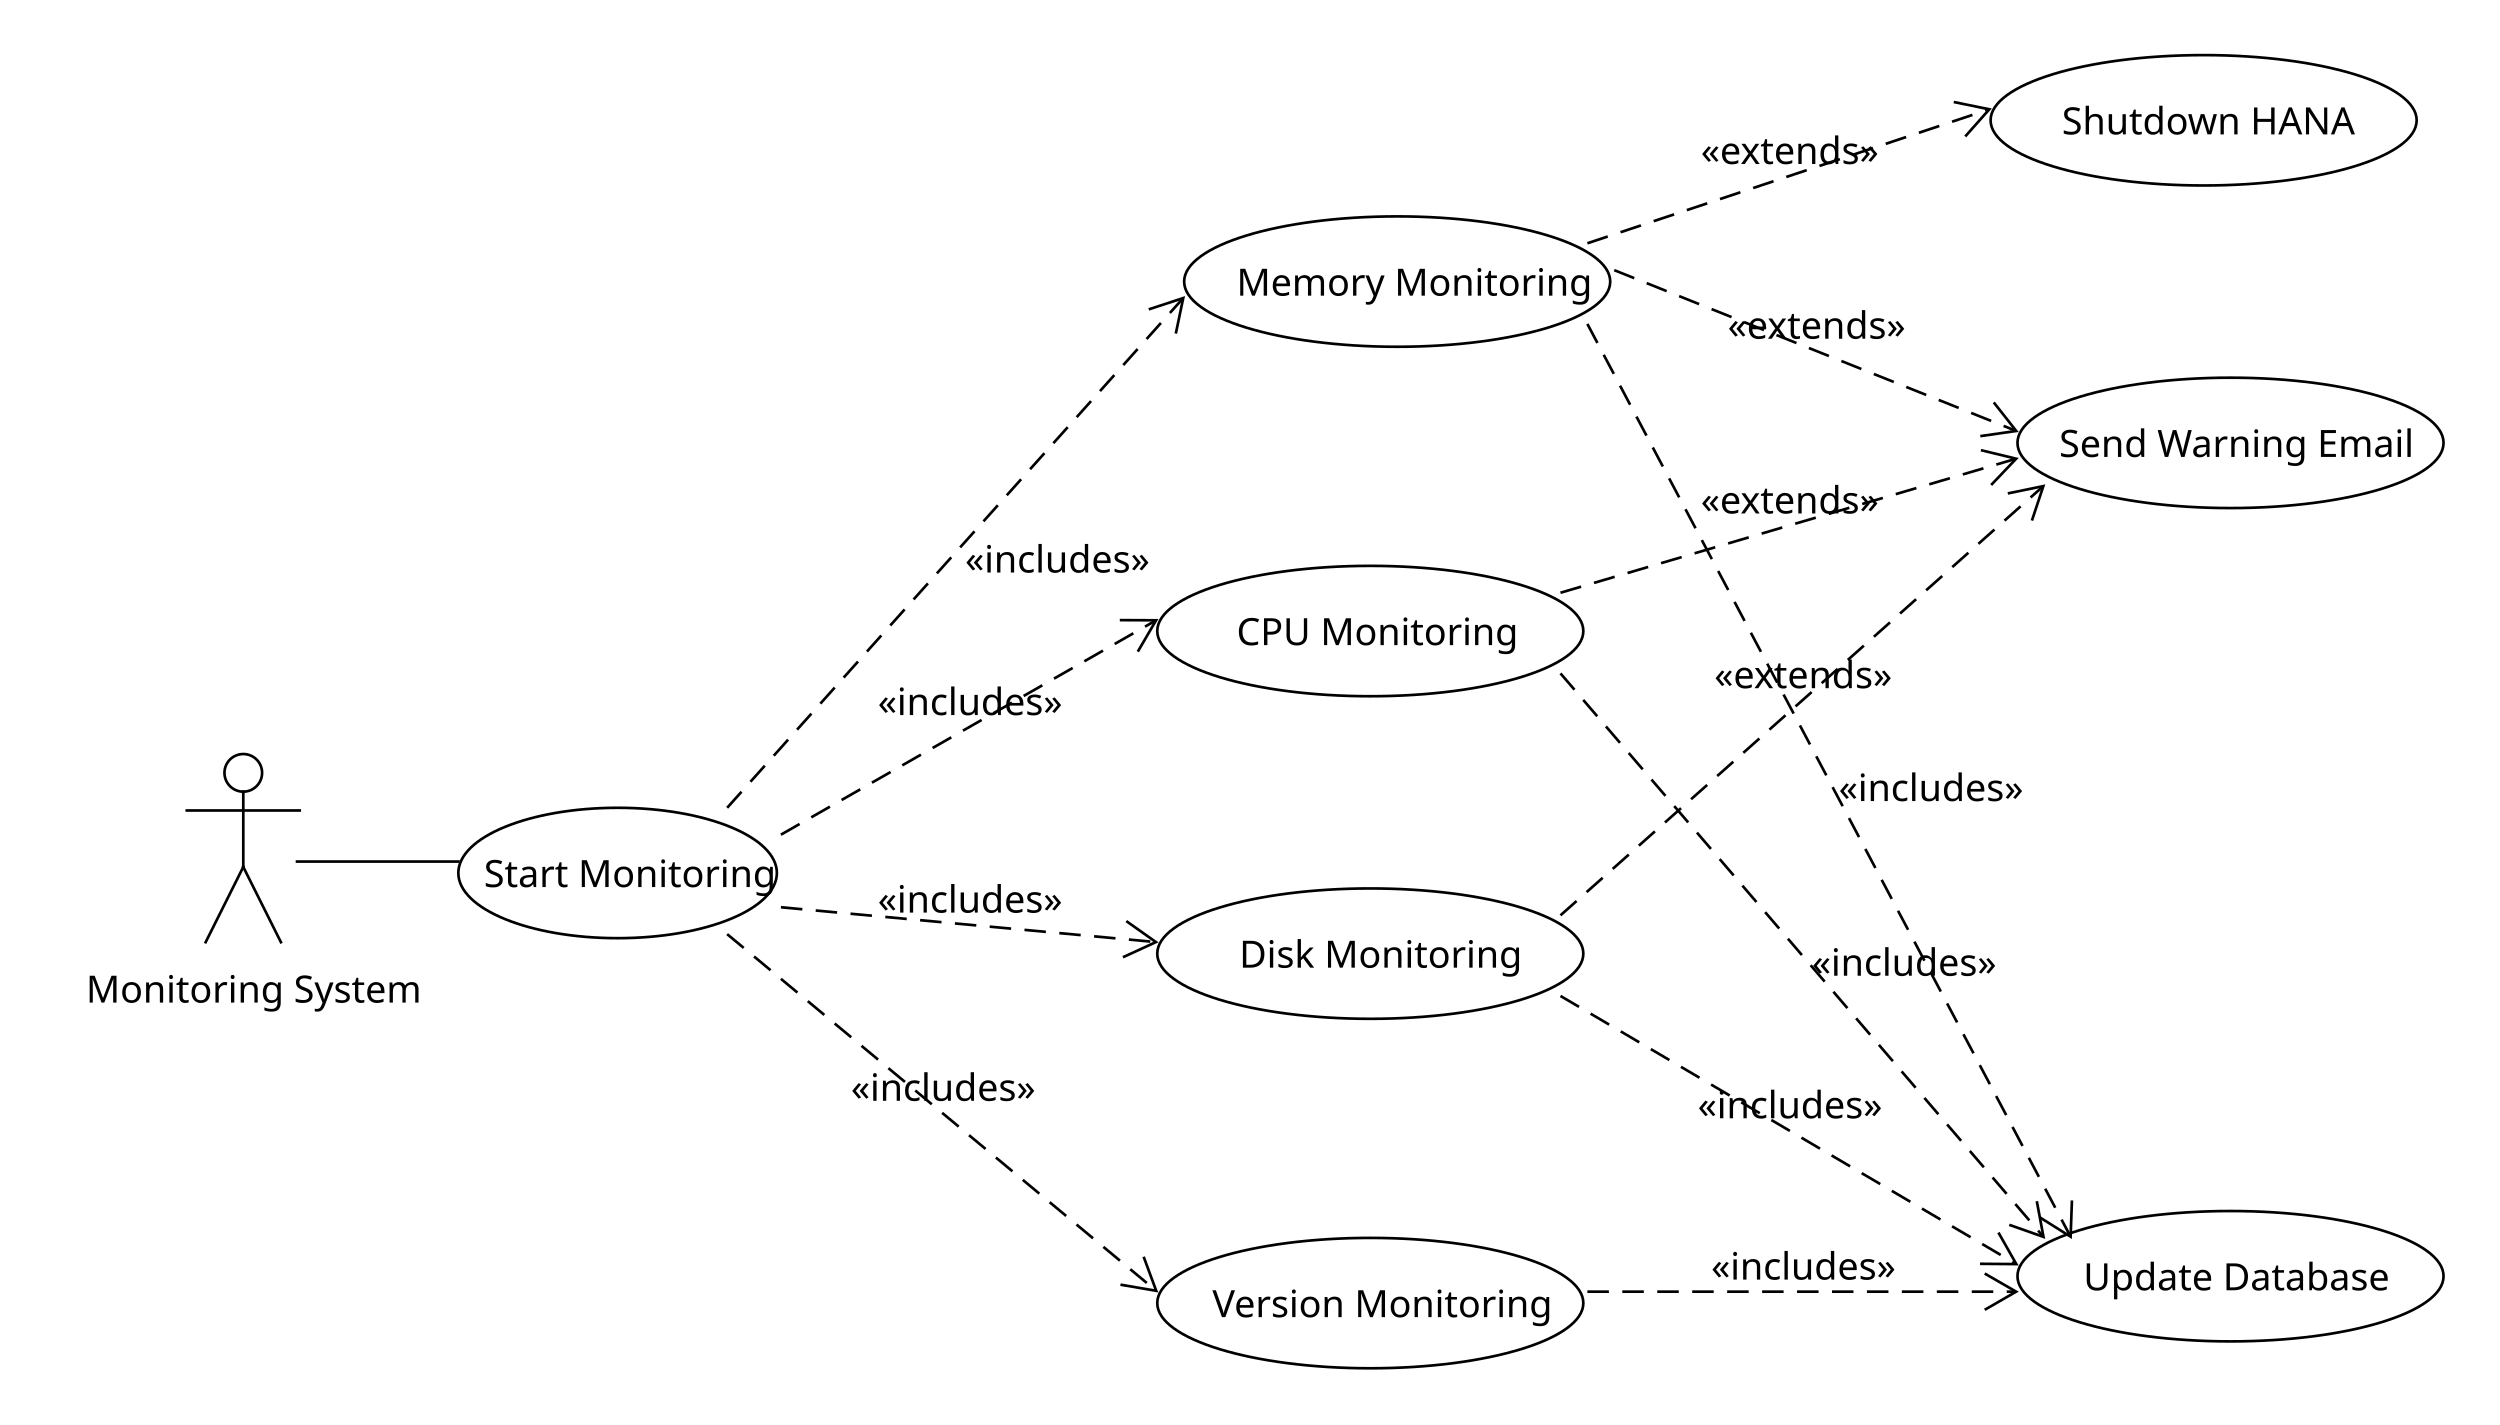
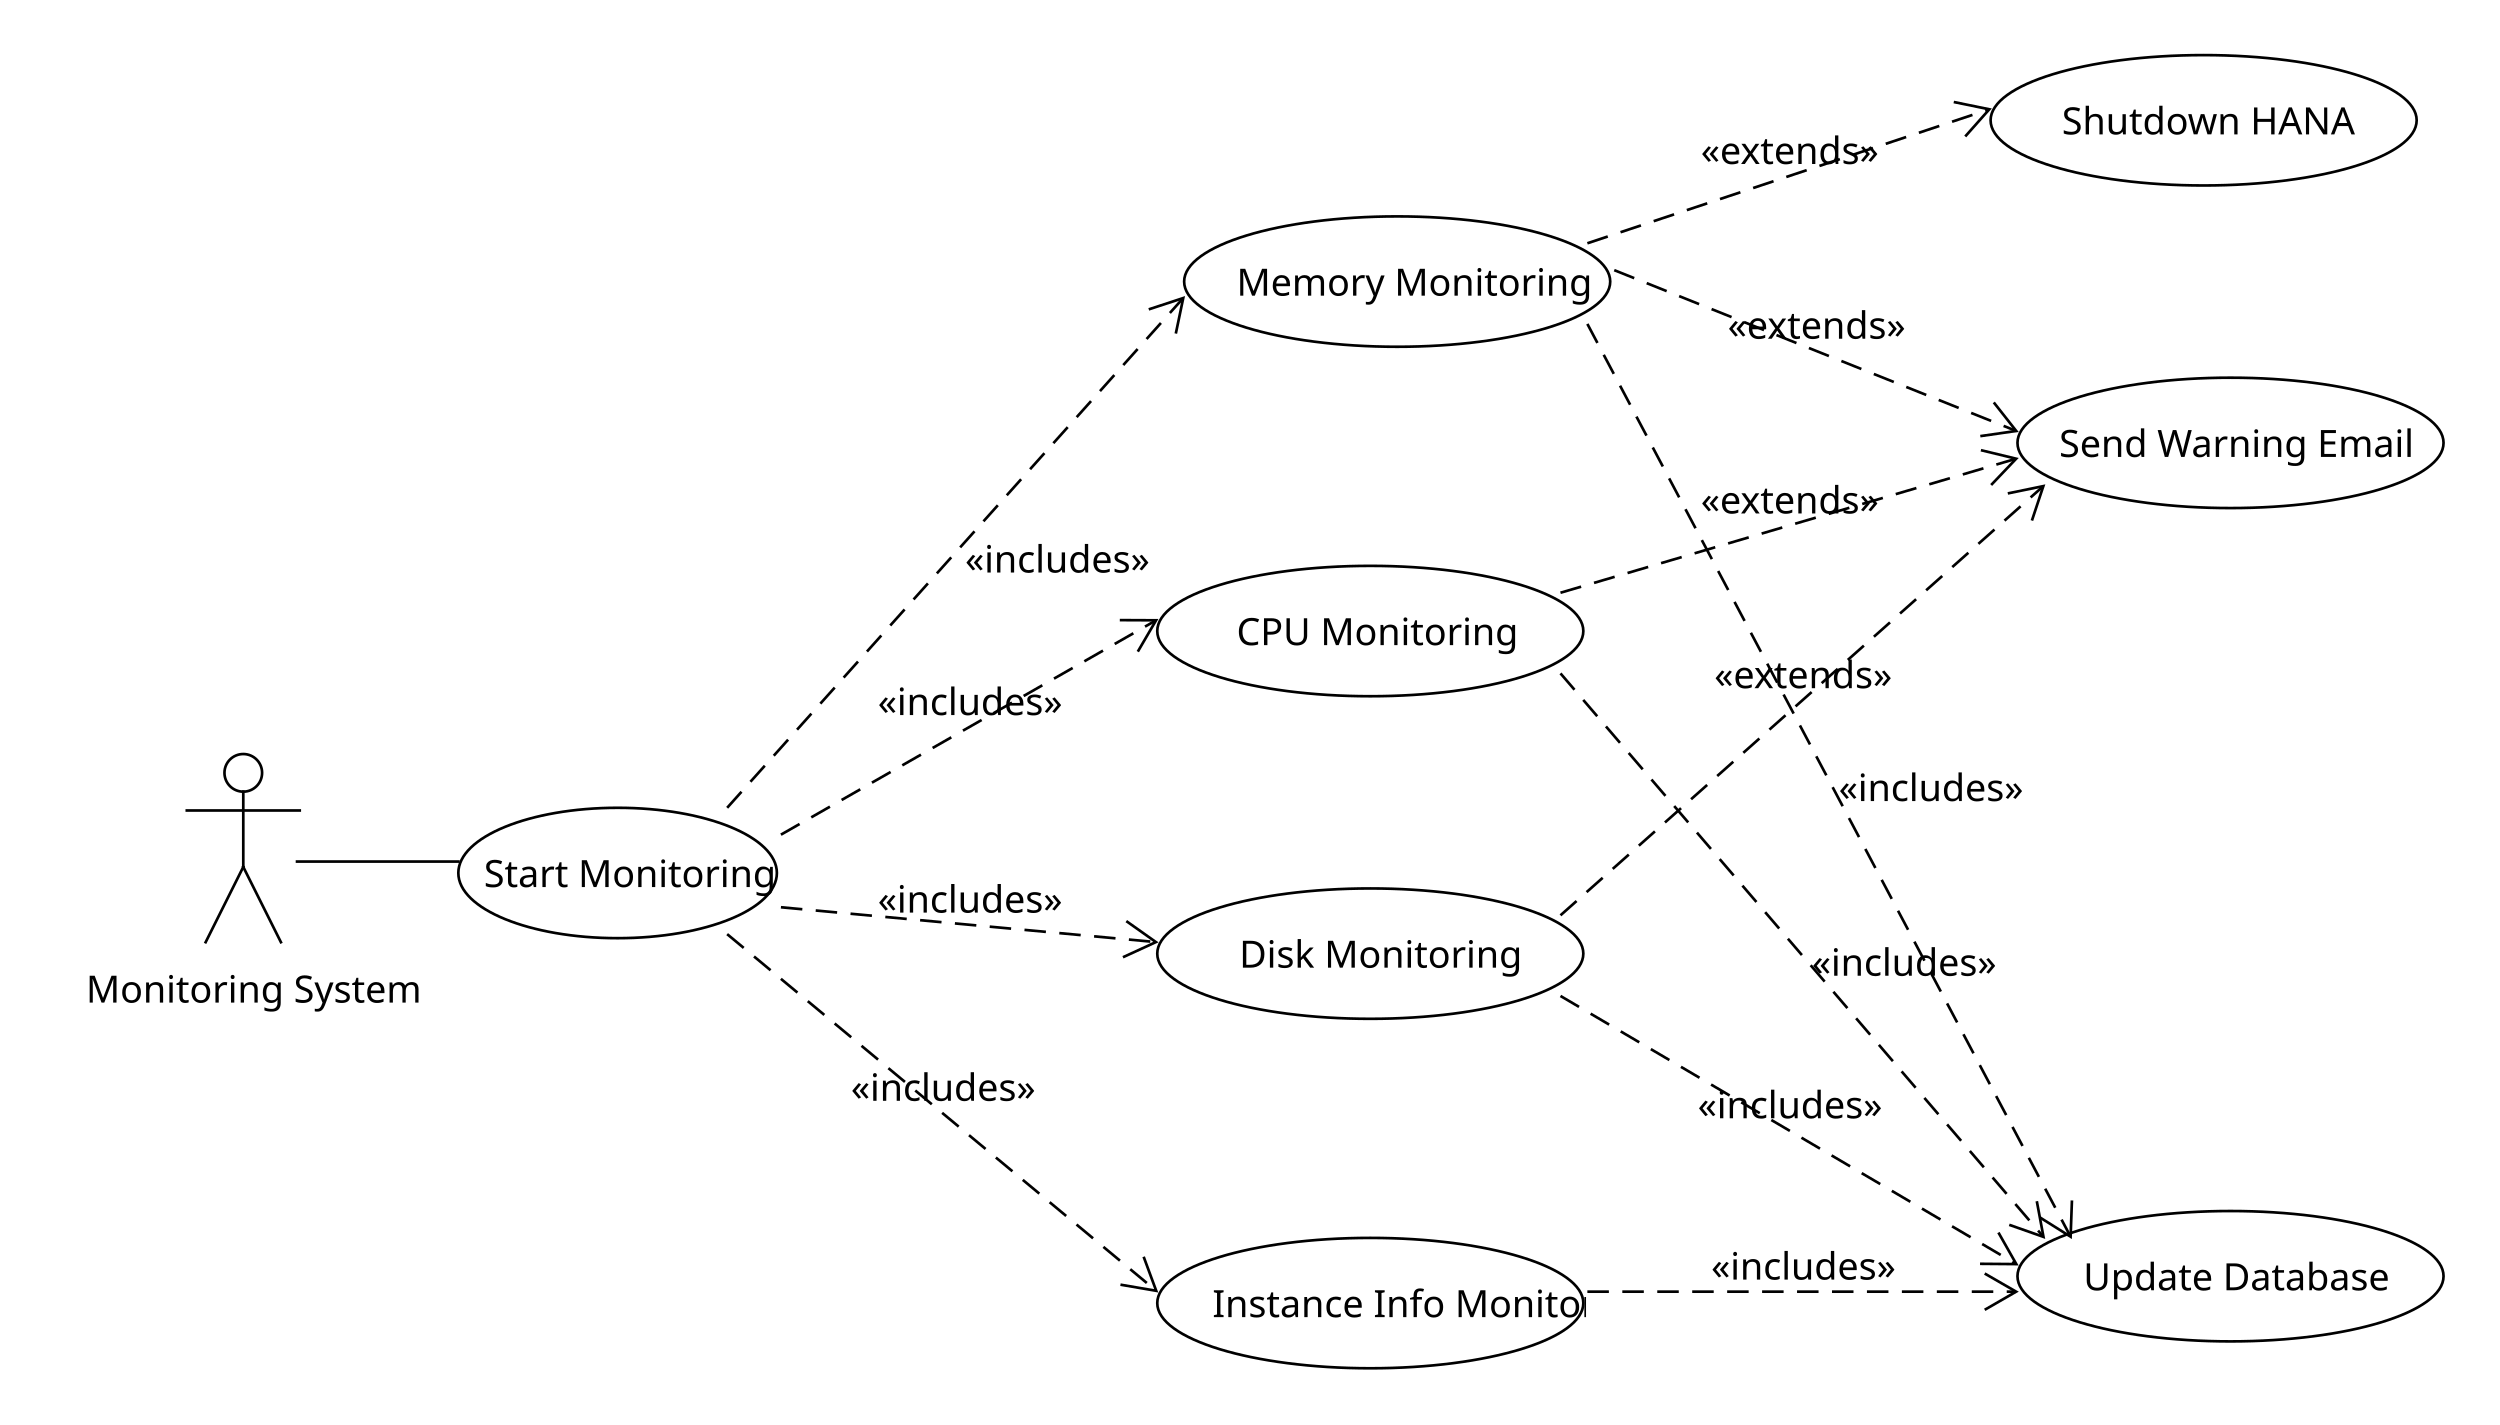
<svg xmlns="http://www.w3.org/2000/svg" fill-opacity="1" color-rendering="auto" color-interpolation="auto" text-rendering="auto" stroke="black" stroke-linecap="square" width="930" stroke-miterlimit="10" shape-rendering="auto" stroke-opacity="1" fill="black" stroke-dasharray="none" font-weight="normal" stroke-width="1" viewBox="140 100 930 530" height="530" font-family="'Dialog'" font-style="normal" stroke-linejoin="miter" font-size="12px" stroke-dashoffset="0" image-rendering="auto">
  <defs id="genericDefs" />
  <g>
    <defs id="defs1">
      <clipPath clipPathUnits="userSpaceOnUse" id="clipPath1">
        <path d="M0 0 L2147483647 0 L2147483647 2147483647 L0 2147483647 L0 0 Z" />
      </clipPath>
      <clipPath clipPathUnits="userSpaceOnUse" id="clipPath2">
        <path d="M0 0 L0 50 L160 50 L160 0 Z" />
      </clipPath>
      <clipPath clipPathUnits="userSpaceOnUse" id="clipPath3">
        <path d="M0 0 L0 50 L120 50 L120 0 Z" />
      </clipPath>
      <clipPath clipPathUnits="userSpaceOnUse" id="clipPath4">
        <path d="M0 0 L0 110 L140 110 L140 0 Z" />
      </clipPath>
      <clipPath clipPathUnits="userSpaceOnUse" id="clipPath5">
        <path d="M0 0 L0 80 L180 80 L180 0 Z" />
      </clipPath>
      <clipPath clipPathUnits="userSpaceOnUse" id="clipPath6">
        <path d="M0 0 L0 190 L210 190 L210 0 Z" />
      </clipPath>
      <clipPath clipPathUnits="userSpaceOnUse" id="clipPath7">
        <path d="M0 0 L0 80 L200 80 L200 0 Z" />
      </clipPath>
      <clipPath clipPathUnits="userSpaceOnUse" id="clipPath8">
        <path d="M0 0 L0 90 L180 90 L180 0 Z" />
      </clipPath>
      <clipPath clipPathUnits="userSpaceOnUse" id="clipPath9">
        <path d="M0 0 L0 40 L190 40 L190 0 Z" />
      </clipPath>
      <clipPath clipPathUnits="userSpaceOnUse" id="clipPath10">
        <path d="M0 0 L0 130 L200 130 L200 0 Z" />
      </clipPath>
      <clipPath clipPathUnits="userSpaceOnUse" id="clipPath11">
        <path d="M0 0 L0 240 L210 240 L210 0 Z" />
      </clipPath>
      <clipPath clipPathUnits="userSpaceOnUse" id="clipPath12">
        <path d="M0 0 L0 370 L210 370 L210 0 Z" />
      </clipPath>
      <clipPath clipPathUnits="userSpaceOnUse" id="clipPath13">
        <path d="M0 0 L0 170 L190 170 L190 0 Z" />
      </clipPath>
      <clipPath clipPathUnits="userSpaceOnUse" id="clipPath14">
        <path d="M0 0 L0 50 L170 50 L170 0 Z" />
      </clipPath>
      <clipPath clipPathUnits="userSpaceOnUse" id="clipPath15">
        <path d="M0 0 L0 110 L170 110 L170 0 Z" />
      </clipPath>
      <clipPath clipPathUnits="userSpaceOnUse" id="clipPath16">
        <path d="M0 0 L0 220 L200 220 L200 0 Z" />
      </clipPath>
      <clipPath clipPathUnits="userSpaceOnUse" id="clipPath17">
        <path d="M0 0 L0 40 L90 40 L90 0 Z" />
      </clipPath>
    </defs>
    <g fill="rgb(255,255,255)" fill-opacity="0" transform="translate(880,120)" stroke-opacity="0" stroke="rgb(255,255,255)">
      <ellipse rx="79.25" ry="24.25" clip-path="url(#clipPath2)" cx="79.75" cy="24.75" stroke="none" />
    </g>
    <g transform="translate(880,120)">
      <ellipse rx="79.25" fill="none" ry="24.25" clip-path="url(#clipPath2)" cx="79.75" cy="24.75" />
      <text x="27" font-size="14px" y="29.984" clip-path="url(#clipPath2)" font-family="sans-serif" stroke="none" xml:space="preserve">Shutdown HANA</text>
    </g>
    <g fill="rgb(255,255,255)" fill-opacity="0" transform="translate(890,240)" stroke-opacity="0" stroke="rgb(255,255,255)">
      <ellipse rx="79.25" ry="24.25" clip-path="url(#clipPath2)" cx="79.75" cy="24.75" stroke="none" />
    </g>
    <g transform="translate(890,240)">
      <ellipse rx="79.25" fill="none" ry="24.25" clip-path="url(#clipPath2)" cx="79.75" cy="24.75" />
      <text x="16" font-size="14px" y="29.984" clip-path="url(#clipPath2)" font-family="sans-serif" stroke="none" xml:space="preserve">Send Warning Email</text>
    </g>
    <g fill="rgb(255,255,255)" fill-opacity="0" transform="translate(890,550)" stroke-opacity="0" stroke="rgb(255,255,255)">
      <ellipse rx="79.25" ry="24.25" clip-path="url(#clipPath2)" cx="79.75" cy="24.75" stroke="none" />
    </g>
    <g transform="translate(890,550)">
      <ellipse rx="79.25" fill="none" ry="24.25" clip-path="url(#clipPath2)" cx="79.75" cy="24.75" />
      <text x="25" font-size="14px" y="29.984" clip-path="url(#clipPath2)" font-family="sans-serif" stroke="none" xml:space="preserve">Update Database</text>
    </g>
    <g fill="rgb(255,255,255)" fill-opacity="0" transform="translate(570,560)" stroke-opacity="0" stroke="rgb(255,255,255)">
      <ellipse rx="79.25" ry="24.25" clip-path="url(#clipPath2)" cx="79.75" cy="24.75" stroke="none" />
    </g>
    <g transform="translate(570,560)">
      <ellipse rx="79.25" fill="none" ry="24.25" clip-path="url(#clipPath2)" cx="79.75" cy="24.75" />
-       <text x="21" font-size="14px" y="29.984" clip-path="url(#clipPath2)" font-family="sans-serif" stroke="none" xml:space="preserve">Version Monitoring</text>
+       <text x="21" font-size="14px" y="29.984" clip-path="url(#clipPath2)" font-family="sans-serif" stroke="none" xml:space="preserve">Instance Info Monitoring</text>
    </g>
    <g fill="rgb(255,255,255)" fill-opacity="0" transform="translate(570,430)" stroke-opacity="0" stroke="rgb(255,255,255)">
      <ellipse rx="79.25" ry="24.25" clip-path="url(#clipPath2)" cx="79.75" cy="24.75" stroke="none" />
    </g>
    <g transform="translate(570,430)">
      <ellipse rx="79.25" fill="none" ry="24.25" clip-path="url(#clipPath2)" cx="79.75" cy="24.75" />
      <text x="31" font-size="14px" y="29.984" clip-path="url(#clipPath2)" font-family="sans-serif" stroke="none" xml:space="preserve">Disk Monitoring</text>
    </g>
    <g fill="rgb(255,255,255)" fill-opacity="0" transform="translate(570,310)" stroke-opacity="0" stroke="rgb(255,255,255)">
      <ellipse rx="79.25" ry="24.25" clip-path="url(#clipPath2)" cx="79.75" cy="24.75" stroke="none" />
    </g>
    <g transform="translate(570,310)">
      <ellipse rx="79.25" fill="none" ry="24.25" clip-path="url(#clipPath2)" cx="79.75" cy="24.75" />
      <text x="30" font-size="14px" y="29.984" clip-path="url(#clipPath2)" font-family="sans-serif" stroke="none" xml:space="preserve">CPU Monitoring</text>
    </g>
    <g fill="rgb(255,255,255)" fill-opacity="0" transform="translate(580,180)" stroke-opacity="0" stroke="rgb(255,255,255)">
      <ellipse rx="79.25" ry="24.25" clip-path="url(#clipPath2)" cx="79.75" cy="24.75" stroke="none" />
    </g>
    <g transform="translate(580,180)">
      <ellipse rx="79.25" fill="none" ry="24.25" clip-path="url(#clipPath2)" cx="79.75" cy="24.75" />
      <text x="20" font-size="14px" y="29.984" clip-path="url(#clipPath2)" font-family="sans-serif" stroke="none" xml:space="preserve">Memory Monitoring</text>
    </g>
    <g fill="rgb(255,255,255)" fill-opacity="0" transform="translate(310,400)" stroke-opacity="0" stroke="rgb(255,255,255)">
      <ellipse rx="59.25" ry="24.25" clip-path="url(#clipPath3)" cx="59.75" cy="24.75" stroke="none" />
    </g>
    <g transform="translate(310,400)">
      <ellipse rx="59.25" fill="none" ry="24.25" clip-path="url(#clipPath3)" cx="59.75" cy="24.75" />
      <text x="10" font-size="14px" y="29.984" clip-path="url(#clipPath3)" font-family="sans-serif" stroke="none" xml:space="preserve">Start Monitoring</text>
    </g>
    <g fill="rgb(255,255,255)" fill-opacity="0" transform="translate(160,380)" stroke-opacity="0" stroke="rgb(255,255,255)">
      <circle r="7" clip-path="url(#clipPath4)" cx="70.5" cy="7.5" stroke="none" />
    </g>
    <g transform="translate(160,380)">
      <circle fill="none" r="7" clip-path="url(#clipPath4)" cx="70.5" cy="7.5" />
      <path fill="none" d="M49.5 21.5 L91.5 21.5" clip-path="url(#clipPath4)" />
      <path fill="none" d="M70.5 14.5 L70.5 42.5" clip-path="url(#clipPath4)" />
      <path fill="none" d="M70.5 42.5 L56.5 70.5" clip-path="url(#clipPath4)" />
      <path fill="none" d="M70.5 42.5 L84.5 70.5" clip-path="url(#clipPath4)" />
      <text x="12" font-size="14px" y="92.969" clip-path="url(#clipPath4)" font-family="sans-serif" stroke="none" xml:space="preserve">Monitoring System</text>
    </g>
    <g stroke-dasharray="8,5" stroke-miterlimit="5" transform="translate(720,130)" stroke-linecap="butt">
      <path fill="none" d="M10.5 60.5 L159.551 10.816" clip-path="url(#clipPath5)" />
      <path fill="none" stroke-miterlimit="10" stroke-dasharray="none" d="M151.4 20.385 L160.026 10.658 L147.29 8.052" clip-path="url(#clipPath5)" stroke-linecap="square" />
    </g>
    <g font-family="sans-serif" font-size="14px" transform="translate(720,130)">
      <text x="52.697" xml:space="preserve" y="31" clip-path="url(#clipPath5)" stroke="none">«extends»</text>
    </g>
    <g stroke-dasharray="8,5" stroke-miterlimit="5" transform="translate(710,270)" stroke-linecap="butt">
      <path fill="none" d="M10.5 170.5 L189.753 11.164" clip-path="url(#clipPath6)" />
      <path fill="none" stroke-miterlimit="10" stroke-dasharray="none" d="M186.03 23.17 L190.126 10.832 L177.393 13.454" clip-path="url(#clipPath6)" stroke-linecap="square" />
    </g>
    <g font-family="sans-serif" font-size="14px" transform="translate(710,270)">
      <text x="67.697" xml:space="preserve" y="86" clip-path="url(#clipPath6)" stroke="none">«extends»</text>
    </g>
    <g stroke-dasharray="8,5" stroke-miterlimit="5" transform="translate(710,260)" stroke-linecap="butt">
      <path fill="none" d="M10.5 60.5 L179.541 10.782" clip-path="url(#clipPath7)" />
      <path fill="none" stroke-miterlimit="10" stroke-dasharray="none" d="M171.054 20.054 L180.02 10.641 L167.385 7.582" clip-path="url(#clipPath7)" stroke-linecap="square" />
    </g>
    <g font-family="sans-serif" font-size="14px" transform="translate(710,260)">
      <text x="62.697" xml:space="preserve" y="31" clip-path="url(#clipPath7)" stroke="none">«extends»</text>
    </g>
    <g stroke-dasharray="8,5" stroke-miterlimit="5" transform="translate(730,190)" stroke-linecap="butt">
      <path fill="none" d="M10.5 10.5 L159.571 70.129" clip-path="url(#clipPath8)" />
      <path fill="none" stroke-miterlimit="10" stroke-dasharray="none" d="M147.169 72.168 L160.036 70.314 L151.997 60.098" clip-path="url(#clipPath8)" stroke-linecap="square" />
    </g>
    <g font-family="sans-serif" font-size="14px" transform="translate(730,190)">
      <text x="52.697" xml:space="preserve" y="36" clip-path="url(#clipPath8)" stroke="none">«extends»</text>
    </g>
    <g stroke-dasharray="8,5" stroke-miterlimit="5" transform="translate(720,560)" stroke-linecap="butt">
      <path fill="none" d="M10.5 20.5 L169.5 20.5" clip-path="url(#clipPath9)" />
      <path fill="none" stroke-miterlimit="10" stroke-dasharray="none" d="M158.742 27 L170 20.5 L158.742 14" clip-path="url(#clipPath9)" stroke-linecap="square" />
    </g>
    <g font-family="sans-serif" font-size="14px" transform="translate(720,560)">
      <text x="56.531" xml:space="preserve" y="16" clip-path="url(#clipPath9)" stroke="none">«includes»</text>
    </g>
    <g stroke-dasharray="8,5" stroke-miterlimit="5" transform="translate(710,460)" stroke-linecap="butt">
      <path fill="none" d="M10.5 10.5 L179.638 109.993" clip-path="url(#clipPath10)" />
      <path fill="none" stroke-miterlimit="10" stroke-dasharray="none" d="M167.07 110.141 L180.069 110.246 L173.661 98.936" clip-path="url(#clipPath10)" stroke-linecap="square" />
    </g>
    <g font-family="sans-serif" font-size="14px" transform="translate(710,460)">
      <text x="61.531" xml:space="preserve" y="56" clip-path="url(#clipPath10)" stroke="none">«includes»</text>
    </g>
    <g stroke-dasharray="8,5" stroke-miterlimit="5" transform="translate(710,340)" stroke-linecap="butt">
      <path fill="none" d="M10.5 10.5 L189.849 219.741" clip-path="url(#clipPath11)" />
      <path fill="none" stroke-miterlimit="10" stroke-dasharray="none" d="M177.913 215.803 L190.175 220.12 L187.783 207.342" clip-path="url(#clipPath11)" stroke-linecap="square" />
    </g>
    <g font-family="sans-serif" font-size="14px" transform="translate(710,340)">
      <text x="104" xml:space="preserve" y="122.984" clip-path="url(#clipPath11)" stroke="none">«includes»</text>
    </g>
    <g stroke-dasharray="8,5" stroke-miterlimit="5" transform="translate(720,210)" stroke-linecap="butt">
      <path fill="none" d="M10.5 10.5 L190.032 349.616" clip-path="url(#clipPath12)" />
      <path fill="none" stroke-miterlimit="10" stroke-dasharray="none" d="M179.254 343.149 L190.266 350.058 L190.743 337.067" clip-path="url(#clipPath12)" stroke-linecap="square" />
    </g>
    <g font-family="sans-serif" font-size="14px" transform="translate(720,210)">
      <text x="104" xml:space="preserve" y="187.984" clip-path="url(#clipPath12)" stroke="none">«includes»</text>
    </g>
    <g stroke-dasharray="8,5" stroke-miterlimit="5" transform="translate(400,430)" stroke-linecap="butt">
      <path fill="none" d="M10.5 17.5 L169.731 149.861" clip-path="url(#clipPath13)" />
      <path fill="none" stroke-miterlimit="10" stroke-dasharray="none" d="M157.303 147.982 L170.115 150.18 L165.613 137.985" clip-path="url(#clipPath13)" stroke-linecap="square" />
    </g>
    <g font-family="sans-serif" font-size="14px" transform="translate(400,430)">
      <text x="56.531" xml:space="preserve" y="79.5" clip-path="url(#clipPath13)" stroke="none">«includes»</text>
    </g>
    <g stroke-dasharray="8,5" stroke-miterlimit="5" transform="translate(420,420)" stroke-linecap="butt">
      <path fill="none" d="M10.5 17.5 L149.504 30.407" clip-path="url(#clipPath14)" />
      <path fill="none" stroke-miterlimit="10" stroke-dasharray="none" d="M138.191 35.885 L150.002 30.454 L139.393 22.941" clip-path="url(#clipPath14)" stroke-linecap="square" />
    </g>
    <g font-family="sans-serif" font-size="14px" transform="translate(420,420)">
      <text x="46.531" xml:space="preserve" y="19.5" clip-path="url(#clipPath14)" stroke="none">«includes»</text>
    </g>
    <g stroke-dasharray="8,5" stroke-miterlimit="5" transform="translate(420,320)" stroke-linecap="butt">
      <path fill="none" d="M10.5 90.5 L149.632 10.996" clip-path="url(#clipPath15)" />
      <path fill="none" stroke-miterlimit="10" stroke-dasharray="none" d="M143.516 21.977 L150.066 10.748 L137.066 10.69" clip-path="url(#clipPath15)" stroke-linecap="square" />
    </g>
    <g font-family="sans-serif" font-size="14px" transform="translate(420,320)">
      <text x="46.531" xml:space="preserve" y="46" clip-path="url(#clipPath15)" stroke="none">«includes»</text>
    </g>
    <g stroke-dasharray="8,5" stroke-miterlimit="5" transform="translate(400,200)" stroke-linecap="butt">
      <path fill="none" d="M10.5 200.5 L179.833 11.245" clip-path="url(#clipPath16)" />
      <path fill="none" stroke-miterlimit="10" stroke-dasharray="none" d="M177.504 23.597 L180.167 10.873 L167.815 14.929" clip-path="url(#clipPath16)" stroke-linecap="square" />
    </g>
    <g font-family="sans-serif" font-size="14px" transform="translate(400,200)">
      <text x="99" xml:space="preserve" y="112.984" clip-path="url(#clipPath16)" stroke="none">«includes»</text>
    </g>
    <g transform="translate(240,400)">
      <path fill="none" d="M10.5 20.5 L70.5 20.5" clip-path="url(#clipPath17)" />
    </g>
  </g>
</svg>
